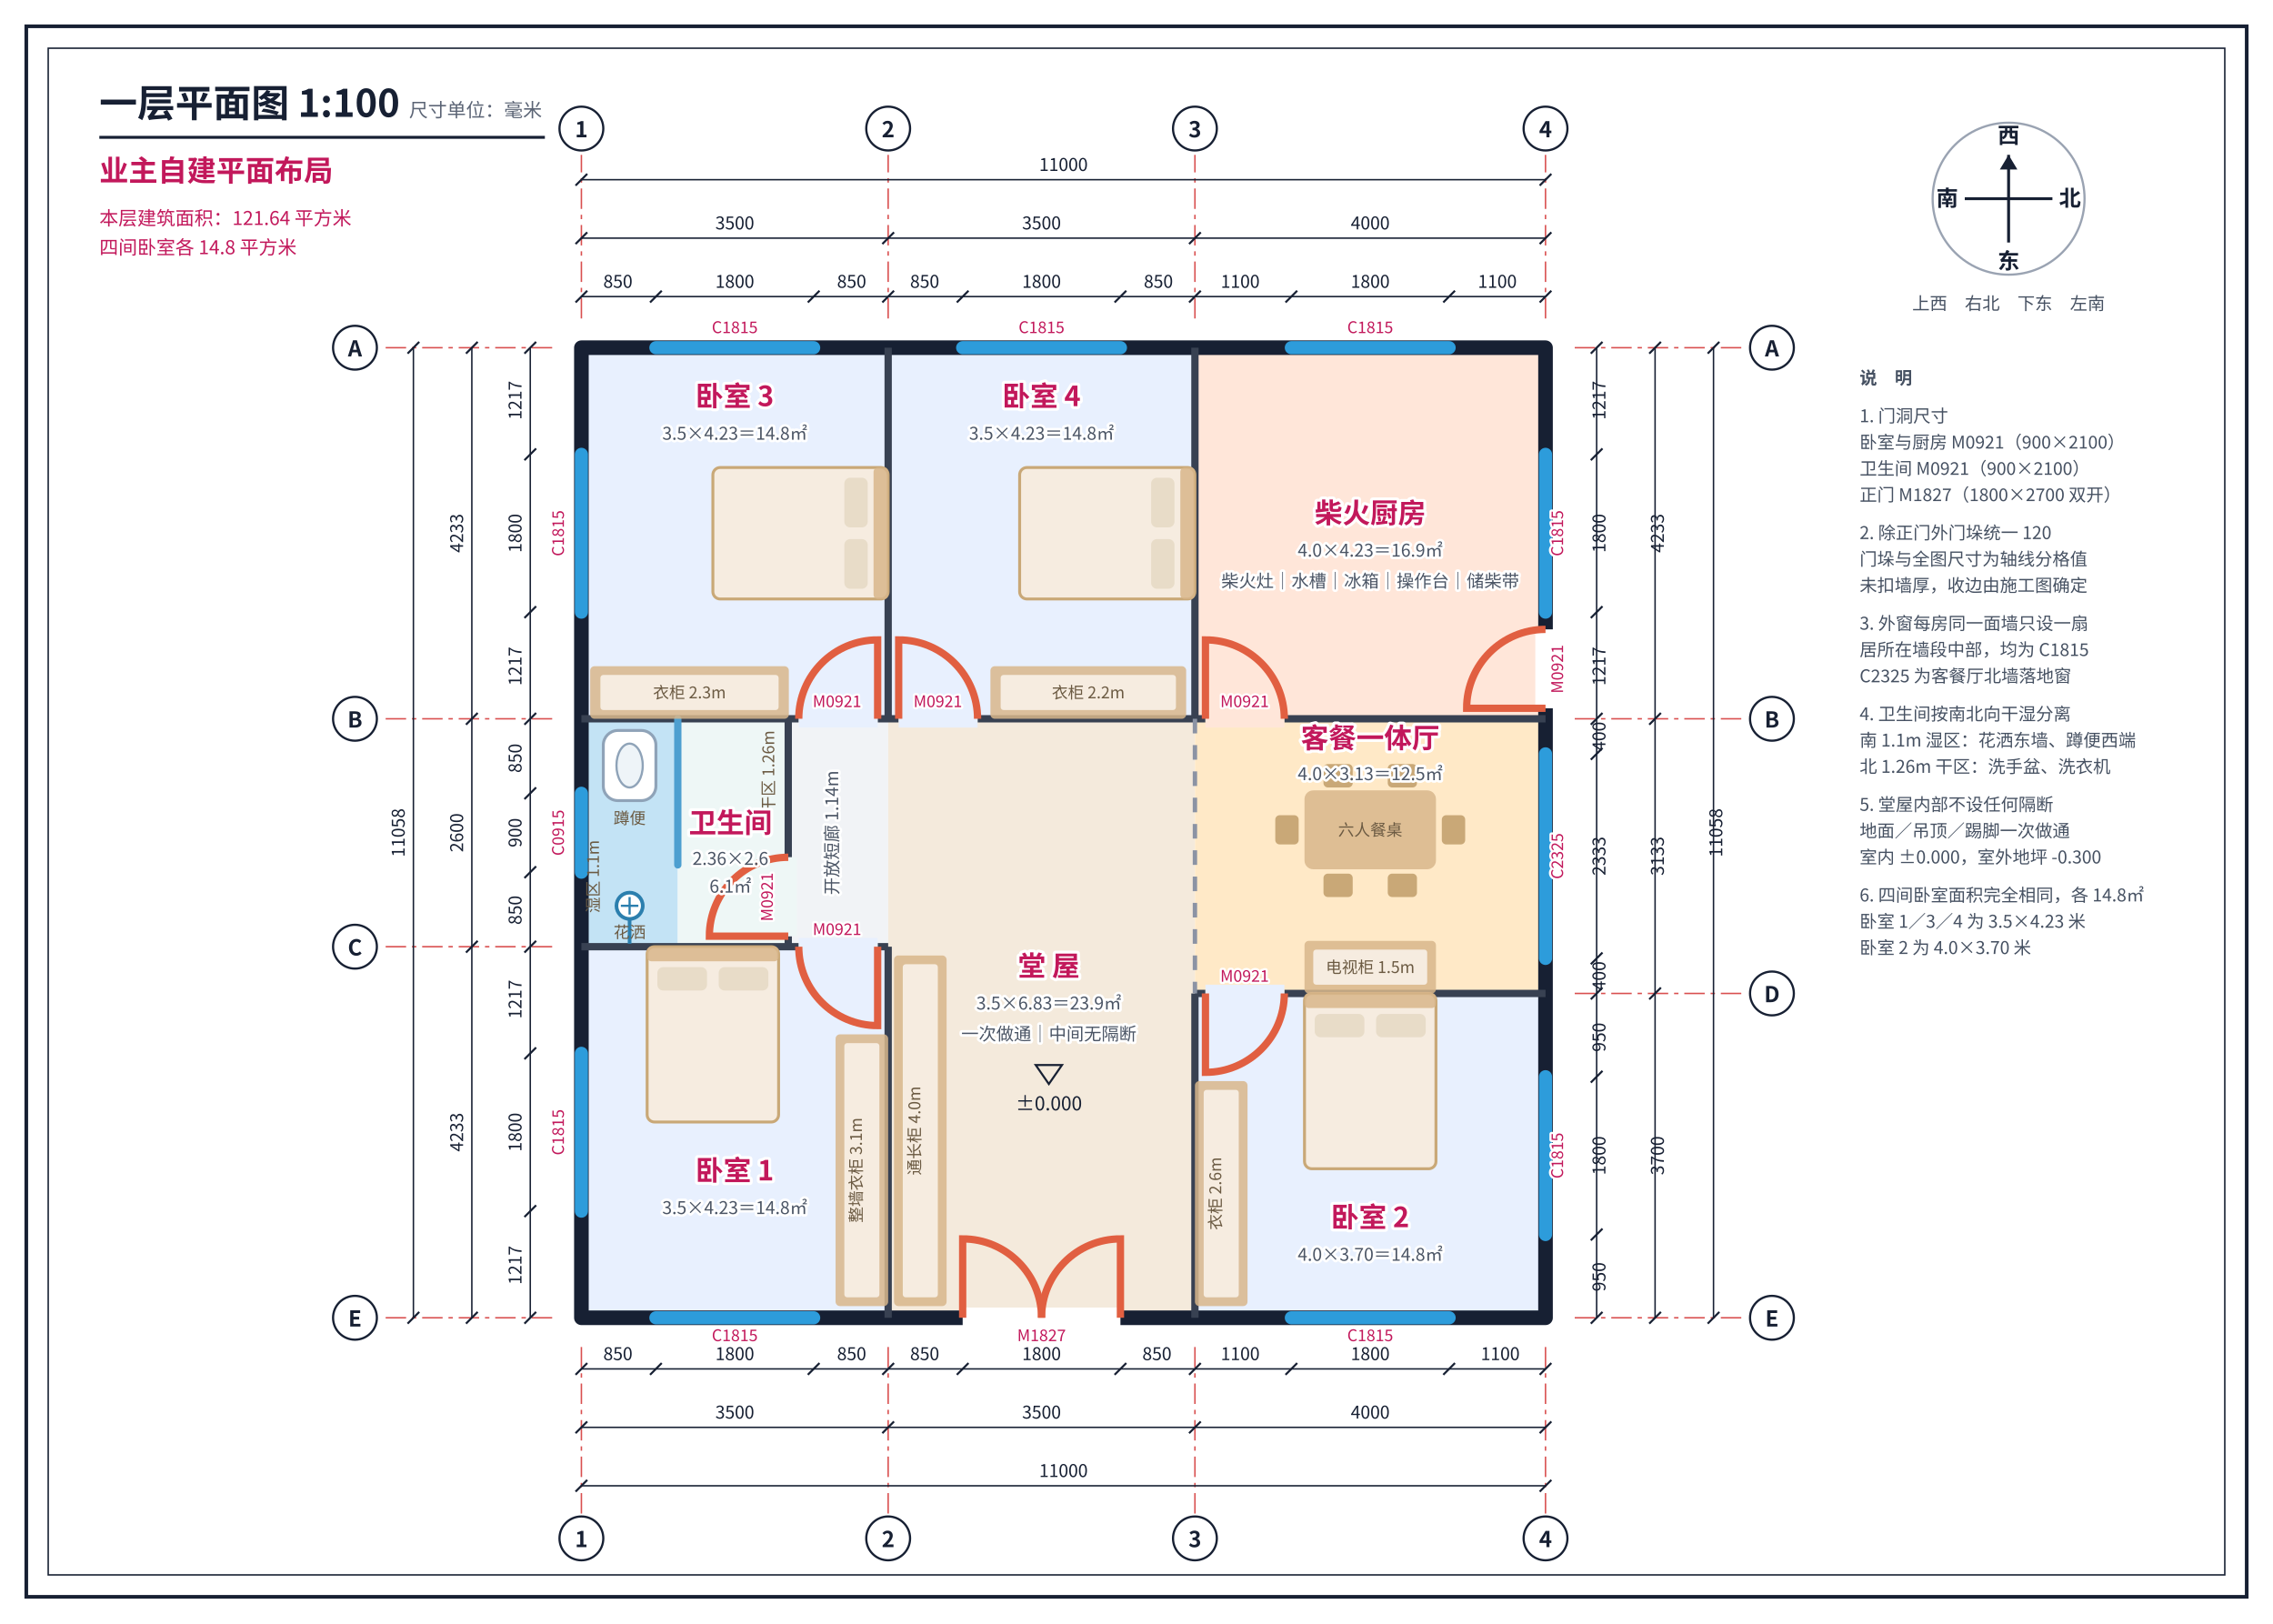
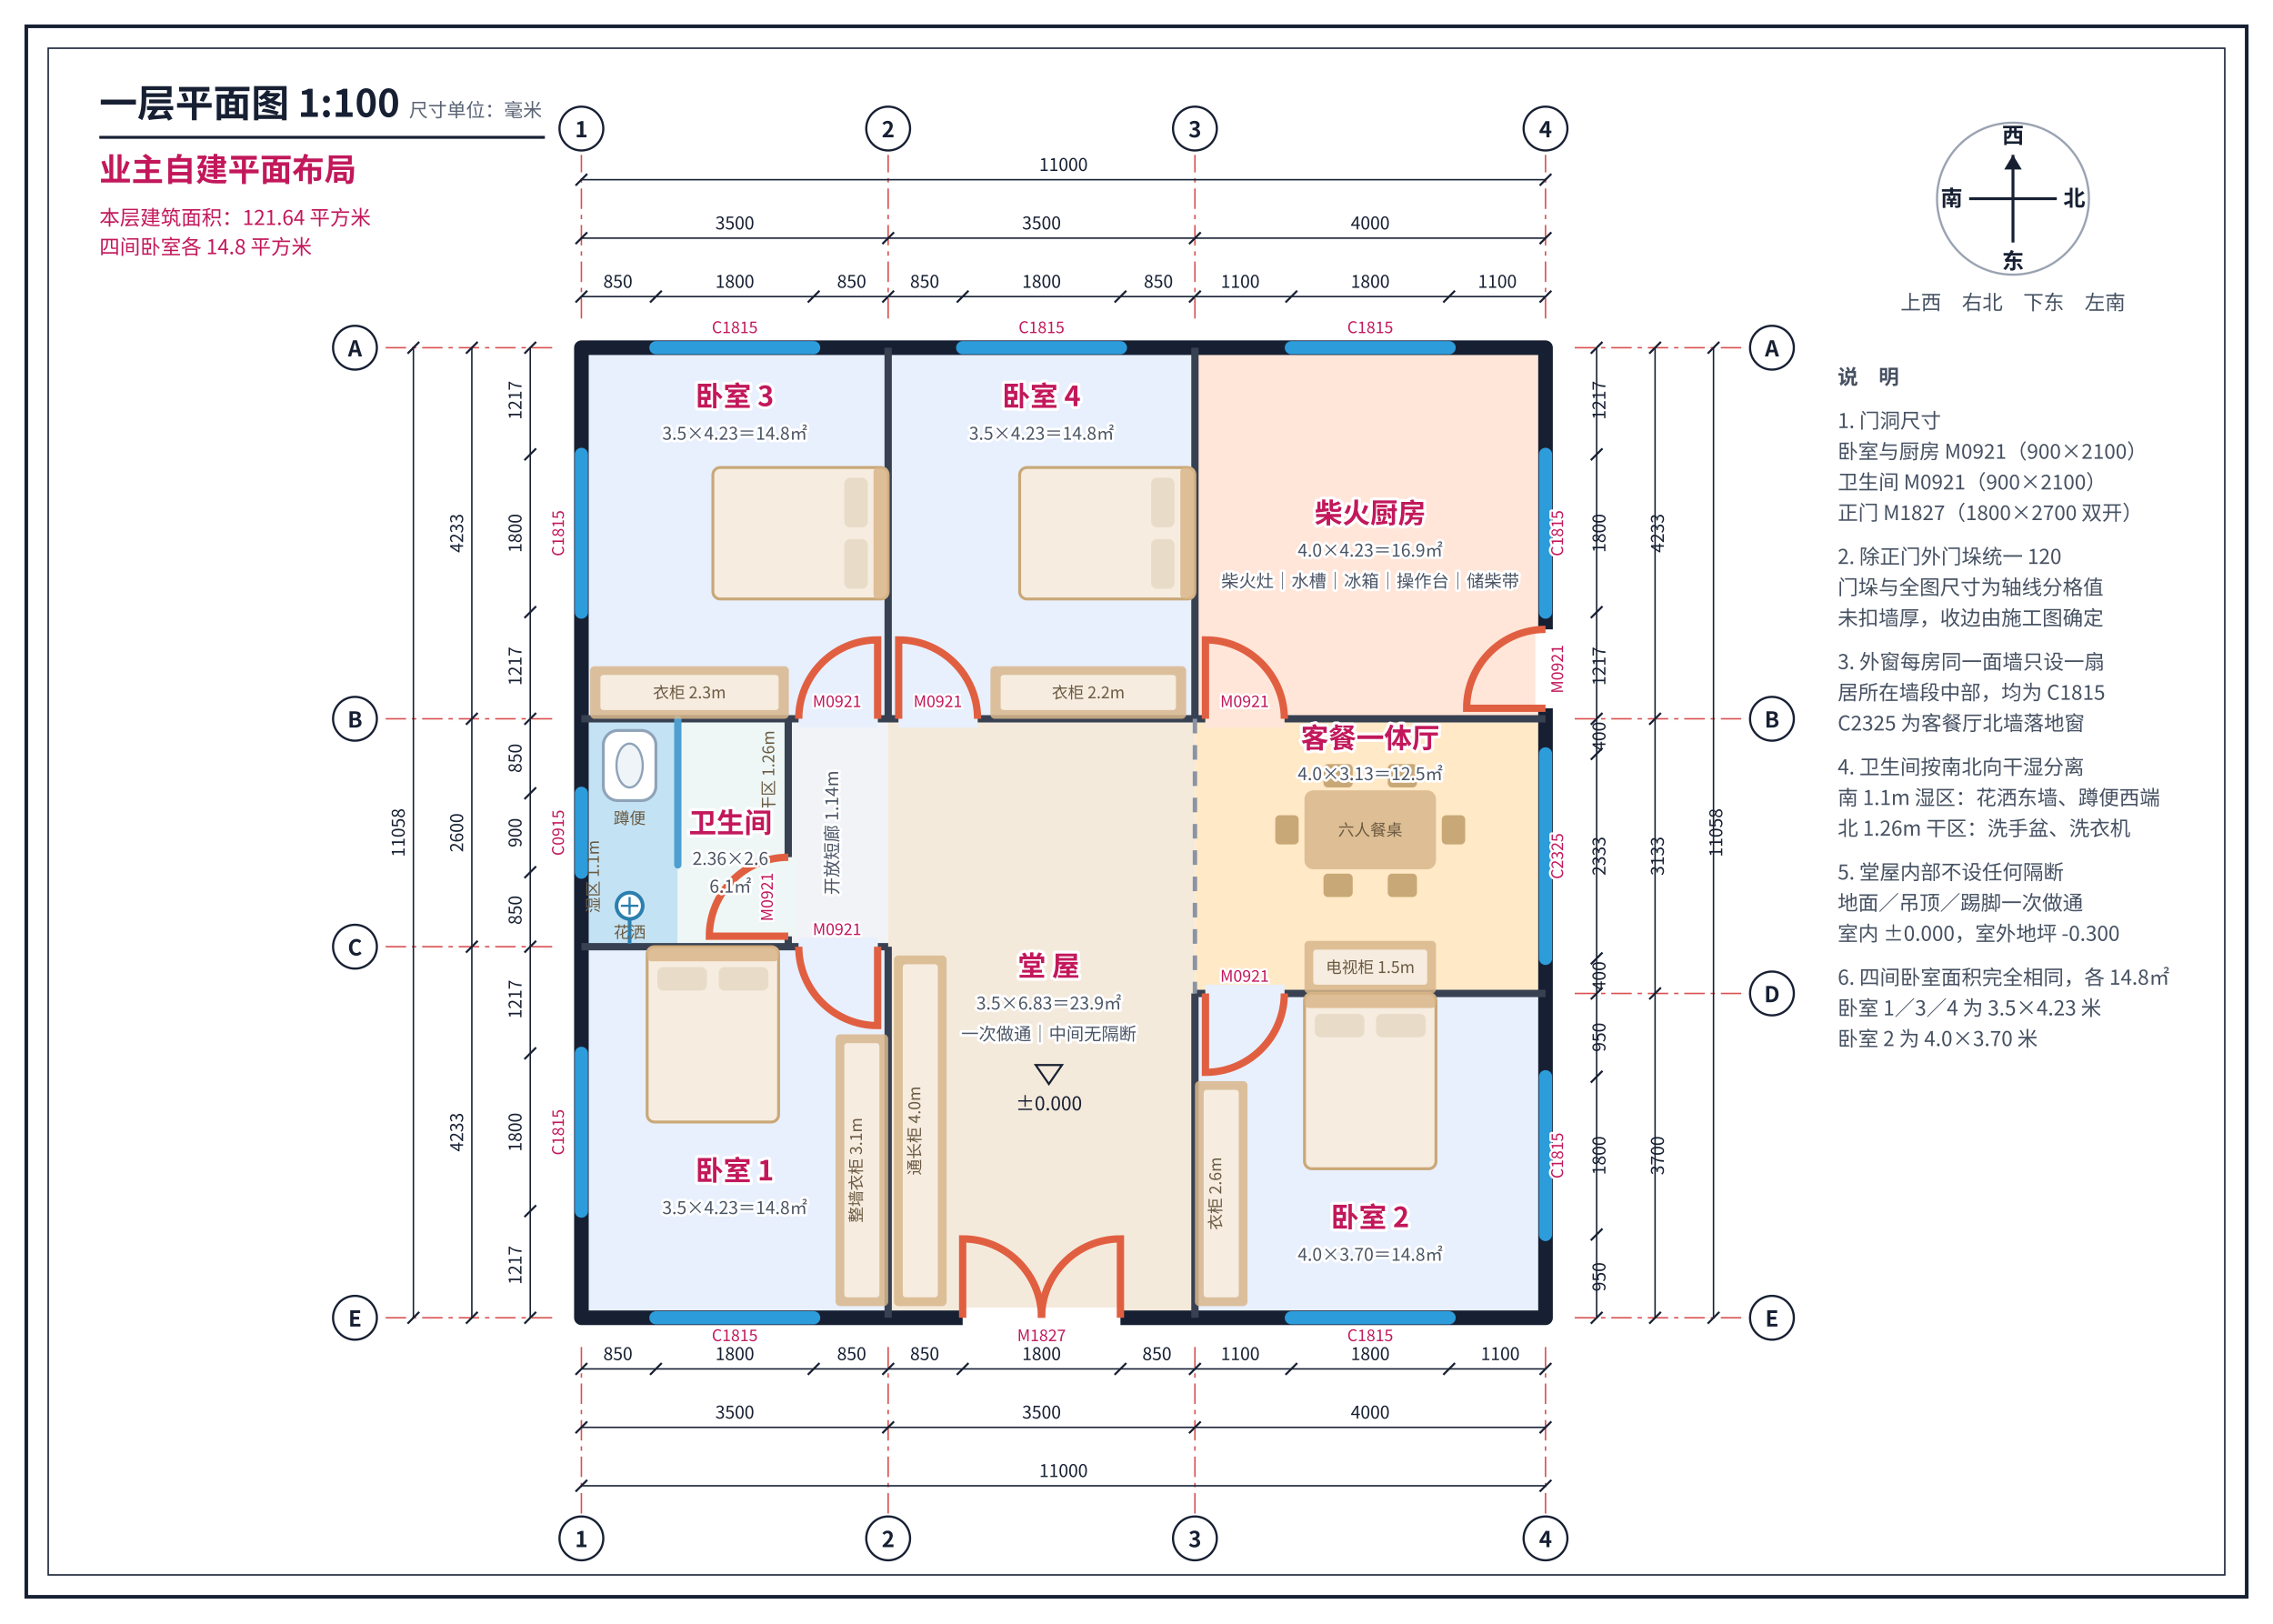
<svg xmlns="http://www.w3.org/2000/svg" viewBox="22 22 1556 1111" preserveAspectRatio="xMidYMid meet">
  <defs>
    <style>
      text { font-family: "Microsoft YaHei", "Noto Sans CJK SC", sans-serif; fill: #172033; }
      .frame { fill: none; stroke: #172033; stroke-width: 2.5; }
      .frame-in { fill: none; stroke: #172033; stroke-width: 1; }
-       .sheet-title { font-size: 20px; font-weight: 700; fill: #c2185b; }
+       .sheet-title { font-size: 22px; font-weight: 700; fill: #c2185b; }
      .sheet-sub { font-size: 13px; fill: #5b6475; }
      .plan-name { font-size: 26px; font-weight: 700; }
-       .area-note { font-size: 13px; fill: #c2185b; }
+       .area-note { font-size: 14px; fill: #c2185b; }
      .wall { stroke: #172033; stroke-width: 10; fill: none; stroke-linejoin: round; }
      .partition { stroke: #384152; stroke-width: 5; fill: none; }
      .soft { stroke: #8b93a4; stroke-width: 3; stroke-dasharray: 10 8; fill: none; }
      .glass { stroke: #4d9fd0; stroke-width: 5; stroke-linecap: round; fill: none; }
      .furni { fill: #d8b68b; opacity: 0.85; }
      .window { stroke: #2d9cdb; stroke-width: 9; stroke-linecap: round; }
      .door { stroke: #e15f41; stroke-width: 5; fill: none; }
      .axis-line { stroke: #d94f4f; stroke-width: 1; stroke-dasharray: 14 4 3 4; fill: none; }
      .axis-circle { fill: #ffffff; stroke: #172033; stroke-width: 1.5; }
      .axis-num { font-size: 15px; font-weight: 700; text-anchor: middle; }
      .dim-line { stroke: #172033; stroke-width: 1; fill: none; }
      .dim-tick { stroke: #172033; stroke-width: 1.4; fill: none; }
      .dim-num { font-size: 12px; text-anchor: middle; fill: #172033; }
      .tag { font-size: 11px; fill: #c2185b; text-anchor: middle;
        paint-order: stroke; stroke: #ffffff; stroke-width: 3px; stroke-linejoin: round; }
      .room-name { font-size: 19px; font-weight: 700; text-anchor: middle; fill: #c2185b;
        paint-order: stroke; stroke: #ffffff; stroke-width: 4px; stroke-linejoin: round; }
      .room-sub { font-size: 12px; text-anchor: middle; fill: #4b5565;
        paint-order: stroke; stroke: #ffffff; stroke-width: 3.5px; stroke-linejoin: round; }
      .furni-label { font-size: 11px; fill: #6b5a42; text-anchor: middle; }
      .lvl { font-size: 13px; text-anchor: middle; }
-       .note { font-size: 12px; fill: #465162; }
+       .note { font-size: 14px; fill: #465162; }
    </style>
  </defs>
  <rect x="0" y="0" width="1600" height="1160" fill="#ffffff" />
  <rect x="40" y="40" width="1520" height="1075" class="frame" />
  <rect x="55" y="55" width="1490" height="1045" class="frame-in" />
  <path d="M420 240 V128 M630 240 V128 M840 240 V128 M1080 240 V128" class="axis-line" />
  <path d="M420 944 V1058 M630 944 V1058 M840 944 V1058 M1080 944 V1058" class="axis-line" />
  <path d="M400 260 H283 M400 514 H283 M400 670 H283 M400 924 H283" class="axis-line" />
  <path d="M1100 260 H1217 M1100 514 H1217 M1100 702 H1217 M1100 924 H1217" class="axis-line" />
  <rect x="420" y="260" width="210" height="254" fill="#e8f0fe" />
  <rect x="630" y="260" width="210" height="254" fill="#e8f0fe" />
  <rect x="840" y="260" width="240" height="254" fill="#ffe6d9" />
  <rect x="420" y="514" width="66" height="156" fill="#c3e3f5" />
  <rect x="486" y="514" width="75.6" height="156" fill="#eef7f6" />
  <rect x="561.6" y="514" width="68.4" height="156" fill="#f1f3f6" />
  <rect x="420" y="670" width="210" height="254" fill="#e8f0fe" />
  <rect x="630" y="514" width="210" height="410" fill="#f4eadc" />
  <rect x="840" y="514" width="240" height="188" fill="#ffe9c7" />
  <rect x="840" y="702" width="240" height="222" fill="#e8f0fe" />
  <rect x="420" y="260" width="660" height="664" class="wall" />
  <path d="M420 514 H568.8 M622.8 514 H637.2 M691.2 514 H847.2 M901.2 514 H1080" class="partition" />
  <path d="M630 260 V514 M840 260 V514" class="partition" />
  <path d="M561.6 514 V608.8 M561.6 662.8 V670" class="partition" />
  <path d="M420 670 H568.8 M622.8 670 H630" class="partition" />
  <path d="M630 670 V924" class="partition" />
  <path d="M840 702 V924" class="partition" />
  <path d="M840 702 H847.2 M901.2 702 H1080" class="partition" />
  <path d="M840 514 V702" class="soft" />
  <path d="M486 514 V614" class="glass" />
  <rect x="435" y="522" width="36" height="48" rx="10" fill="#ffffff" stroke="#8fa3b8" stroke-width="2" />
  <ellipse cx="453" cy="546" rx="9" ry="15" fill="#eef4f8" stroke="#8fa3b8" stroke-width="1.5" />
  <path d="M453 668 V651" stroke="#2b7fae" stroke-width="2.5" />
  <circle cx="453" cy="642" r="9" fill="#ffffff" stroke="#2b7fae" stroke-width="2.5" />
  <path d="M447 642 H459 M453 636 V648" stroke="#2b7fae" stroke-width="1.5" />
  <path d="M568.8 514 H622.8" stroke="#e8f0fe" stroke-width="12" />
  <path d="M622.8 514 V460 A54 54 0 0 0 568.8 514" class="door" />
  <path d="M561.6 608.8 V662.8" stroke="#eef7f6" stroke-width="12" />
  <path d="M561.6 662.8 H507.6 A54 54 0 0 1 561.6 608.8" class="door" />
  <path d="M568.8 670 H622.8" stroke="#e8f0fe" stroke-width="12" />
  <path d="M622.8 670 V724 A54 54 0 0 1 568.8 670" class="door" />
  <path d="M637.2 514 H691.2" stroke="#e8f0fe" stroke-width="12" />
  <path d="M637.2 514 V460 A54 54 0 0 1 691.2 514" class="door" />
  <path d="M847.2 514 H901.2" stroke="#ffe6d9" stroke-width="12" />
  <path d="M847.2 514 V460 A54 54 0 0 1 901.2 514" class="door" />
  <path d="M847.2 702 H901.2" stroke="#e8f0fe" stroke-width="12" />
  <path d="M847.2 702 V756 A54 54 0 0 0 901.2 702" class="door" />
  <path d="M681 924 H789" stroke="#ffffff" stroke-width="14" />
  <path d="M681 924 V870 A54 54 0 0 1 735 924" class="door" />
  <path d="M789 924 V870 A54 54 0 0 0 735 924" class="door" />
  <path d="M1080 452.8 V506.8" stroke="#ffffff" stroke-width="14" />
  <path d="M1080 506.8 H1026 A54 54 0 0 1 1080 452.8" class="door" />
  <path d="M471 260 H579 M681 260 H789 M906 260 H1014" class="window" />
  <path d="M420 333 V441 M420 565 V619 M420 743 V851" class="window" />
  <path d="M1080 333 V441 M1080 538 V678 M1080 759 V867" class="window" />
  <path d="M471 924 H579 M906 924 H1014" class="window" />
  <text x="525" y="250" class="tag">C1815</text>
  <text x="735" y="250" class="tag">C1815</text>
  <text x="960" y="250" class="tag">C1815</text>
  <text x="408" y="387" class="tag" transform="rotate(-90 408 387)">C1815</text>
  <text x="408" y="592" class="tag" transform="rotate(-90 408 592)">C0915</text>
  <text x="408" y="797" class="tag" transform="rotate(-90 408 797)">C1815</text>
  <text x="1092" y="387" class="tag" transform="rotate(-90 1092 387)">C1815</text>
  <text x="1092" y="608" class="tag" transform="rotate(-90 1092 608)">C2325</text>
  <text x="1092" y="813" class="tag" transform="rotate(-90 1092 813)">C1815</text>
  <text x="1092" y="480" class="tag" transform="rotate(-90 1092 480)">M0921</text>
  <text x="525" y="940" class="tag">C1815</text>
  <text x="735" y="940" class="tag">M1827</text>
  <text x="960" y="940" class="tag">C1815</text>
  <text x="595" y="506" class="tag">M0921</text>
  <text x="664" y="506" class="tag">M0921</text>
  <text x="874" y="506" class="tag">M0921</text>
  <text x="595" y="662" class="tag">M0921</text>
  <text x="874" y="694" class="tag">M0921</text>
  <text x="551" y="636" class="tag" transform="rotate(-90 551 636)">M0921</text>
  <rect x="465" y="670" width="90" height="120" rx="5" fill="#f6ece0" stroke="#c9a877" stroke-width="2" />
  <rect x="465" y="670" width="90" height="10" rx="3" class="furni" />
  <rect x="472" y="684" width="34" height="16" rx="4" fill="#e8dcc8" />
  <rect x="514" y="684" width="34" height="16" rx="4" fill="#e8dcc8" />
  <rect x="915" y="702" width="90" height="120" rx="5" fill="#f6ece0" stroke="#c9a877" stroke-width="2" />
  <rect x="915" y="702" width="90" height="10" rx="3" class="furni" />
  <rect x="922" y="716" width="34" height="16" rx="4" fill="#e8dcc8" />
  <rect x="964" y="716" width="34" height="16" rx="4" fill="#e8dcc8" />
  <rect x="510" y="342" width="120" height="90" rx="5" fill="#f6ece0" stroke="#c9a877" stroke-width="2" />
  <rect x="620" y="342" width="10" height="90" rx="3" class="furni" />
  <rect x="600" y="349" width="16" height="34" rx="4" fill="#e8dcc8" />
  <rect x="600" y="391" width="16" height="34" rx="4" fill="#e8dcc8" />
  <rect x="720" y="342" width="120" height="90" rx="5" fill="#f6ece0" stroke="#c9a877" stroke-width="2" />
  <rect x="830" y="342" width="10" height="90" rx="3" class="furni" />
  <rect x="810" y="349" width="16" height="34" rx="4" fill="#e8dcc8" />
  <rect x="810" y="391" width="16" height="34" rx="4" fill="#e8dcc8" />
  <rect x="594" y="730" width="36" height="186" rx="3" class="furni" />
  <rect x="600" y="736" width="24" height="174" rx="2" fill="#f6ece0" />
  <text x="612" y="823" class="furni-label" transform="rotate(-90 612 823)">整墙衣柜 3.1m</text>
  <rect x="840" y="762" width="36" height="154" rx="3" class="furni" />
  <rect x="846" y="768" width="24" height="142" rx="2" fill="#f6ece0" />
  <text x="858" y="839" class="furni-label" transform="rotate(-90 858 839)">衣柜 2.6m</text>
  <rect x="426" y="478" width="136" height="36" rx="3" class="furni" />
  <rect x="433" y="484" width="122" height="24" rx="2" fill="#f6ece0" />
  <text x="494" y="500" class="furni-label">衣柜 2.3m</text>
  <rect x="700" y="478" width="134" height="36" rx="3" class="furni" />
  <rect x="707" y="484" width="120" height="24" rx="2" fill="#f6ece0" />
  <text x="767" y="500" class="furni-label">衣柜 2.2m</text>
  <rect x="634" y="676" width="36" height="240" rx="3" class="furni" />
  <rect x="640" y="682" width="24" height="228" rx="2" fill="#f6ece0" />
  <text x="652" y="796" class="furni-label" transform="rotate(-90 652 796)">通长柜 4.0m</text>
  <rect x="915" y="666" width="90" height="36" rx="3" class="furni" />
  <rect x="921" y="672" width="78" height="24" rx="2" fill="#f6ece0" />
  <text x="960" y="688" class="furni-label">电视柜 1.5m</text>
  <rect x="915" y="563" width="90" height="54" rx="6" class="furni" />
  <text x="960" y="594" class="furni-label">六人餐桌</text>
  <rect x="928" y="545" width="20" height="16" rx="3" fill="#c9a877" />
  <rect x="972" y="545" width="20" height="16" rx="3" fill="#c9a877" />
  <rect x="928" y="620" width="20" height="16" rx="3" fill="#c9a877" />
  <rect x="972" y="620" width="20" height="16" rx="3" fill="#c9a877" />
  <rect x="895" y="580" width="16" height="20" rx="3" fill="#c9a877" />
  <rect x="1009" y="580" width="16" height="20" rx="3" fill="#c9a877" />
  <text x="525" y="300" class="room-name">卧室 3</text>
  <text x="525" y="323" class="room-sub">3.5×4.23＝14.8㎡</text>
  <text x="735" y="300" class="room-name">卧室 4</text>
  <text x="735" y="323" class="room-sub">3.5×4.23＝14.8㎡</text>
  <text x="960" y="380" class="room-name">柴火厨房</text>
  <text x="960" y="403" class="room-sub">4.0×4.23＝16.9㎡</text>
  <text x="960" y="424" class="room-sub">柴火灶｜水槽｜冰箱｜操作台｜储柴带</text>
  <text x="453" y="586" class="furni-label">蹲便</text>
  <text x="432" y="622" class="furni-label" transform="rotate(-90 432 622)">湿区 1.1m</text>
  <text x="453" y="664" class="furni-label">花洒</text>
  <text x="552" y="550" class="furni-label" transform="rotate(-90 552 550)">干区 1.26m</text>
  <text x="522" y="592" class="room-name">卫生间</text>
  <text x="522" y="614" class="room-sub">2.36×2.6</text>
  <text x="522" y="633" class="room-sub">6.1㎡</text>
  <text x="595.8" y="592" class="room-sub" transform="rotate(-90 595.8 592)">开放短廊 1.14m</text>
  <text x="525" y="830" class="room-name">卧室 1</text>
  <text x="525" y="853" class="room-sub">3.5×4.23＝14.8㎡</text>
  <text x="740" y="690" class="room-name">堂 屋</text>
  <text x="740" y="713" class="room-sub">3.5×6.83＝23.9㎡</text>
  <text x="740" y="734" class="room-sub">一次做通｜中间无隔断</text>
  <text x="960" y="534" class="room-name">客餐一体厅</text>
  <text x="960" y="556" class="room-sub">4.0×3.13＝12.5㎡</text>
  <text x="960" y="862" class="room-name">卧室 2</text>
  <text x="960" y="885" class="room-sub">4.0×3.70＝14.8㎡</text>
  <path d="M740 764 l-9,-13 h18 z" fill="none" stroke="#172033" stroke-width="1.4" />
  <text x="740" y="782" class="lvl">±0.000</text>
  <circle cx="420" cy="110" r="15" class="axis-circle" />
  <text x="420" y="116" class="axis-num">1</text>
  <circle cx="630" cy="110" r="15" class="axis-circle" />
  <text x="630" y="116" class="axis-num">2</text>
  <circle cx="840" cy="110" r="15" class="axis-circle" />
  <text x="840" y="116" class="axis-num">3</text>
  <circle cx="1080" cy="110" r="15" class="axis-circle" />
  <text x="1080" y="116" class="axis-num">4</text>
  <circle cx="420" cy="1075" r="15" class="axis-circle" />
  <text x="420" y="1081" class="axis-num">1</text>
  <circle cx="630" cy="1075" r="15" class="axis-circle" />
  <text x="630" y="1081" class="axis-num">2</text>
  <circle cx="840" cy="1075" r="15" class="axis-circle" />
  <text x="840" y="1081" class="axis-num">3</text>
  <circle cx="1080" cy="1075" r="15" class="axis-circle" />
  <text x="1080" y="1081" class="axis-num">4</text>
  <circle cx="265" cy="260" r="15" class="axis-circle" />
  <text x="265" y="266" class="axis-num">A</text>
  <circle cx="265" cy="514" r="15" class="axis-circle" />
  <text x="265" y="520" class="axis-num">B</text>
  <circle cx="265" cy="670" r="15" class="axis-circle" />
  <text x="265" y="676" class="axis-num">C</text>
  <circle cx="265" cy="924" r="15" class="axis-circle" />
  <text x="265" y="930" class="axis-num">E</text>
  <circle cx="1235" cy="260" r="15" class="axis-circle" />
  <text x="1235" y="266" class="axis-num">A</text>
  <circle cx="1235" cy="514" r="15" class="axis-circle" />
  <text x="1235" y="520" class="axis-num">B</text>
  <circle cx="1235" cy="702" r="15" class="axis-circle" />
  <text x="1235" y="708" class="axis-num">D</text>
  <circle cx="1235" cy="924" r="15" class="axis-circle" />
  <text x="1235" y="930" class="axis-num">E</text>
  <path d="M420 225 H1080" class="dim-line" />
  <path d="M416 229 L424 221 M467 229 L475 221 M575 229 L583 221 M626 229 L634 221 M677 229 L685 221 M785 229 L793 221 M836 229 L844 221 M902 229 L910 221 M1010 229 L1018 221 M1076 229 L1084 221" class="dim-tick" />
  <text x="445" y="219" class="dim-num">850</text>
  <text x="525" y="219" class="dim-num">1800</text>
  <text x="605" y="219" class="dim-num">850</text>
  <text x="655" y="219" class="dim-num">850</text>
  <text x="735" y="219" class="dim-num">1800</text>
  <text x="815" y="219" class="dim-num">850</text>
  <text x="871" y="219" class="dim-num">1100</text>
  <text x="960" y="219" class="dim-num">1800</text>
  <text x="1047" y="219" class="dim-num">1100</text>
  <path d="M420 185 H1080" class="dim-line" />
  <path d="M416 189 L424 181 M626 189 L634 181 M836 189 L844 181 M1076 189 L1084 181" class="dim-tick" />
  <text x="525" y="179" class="dim-num">3500</text>
  <text x="735" y="179" class="dim-num">3500</text>
  <text x="960" y="179" class="dim-num">4000</text>
  <path d="M420 145 H1080" class="dim-line" />
  <path d="M416 149 L424 141 M1076 149 L1084 141" class="dim-tick" />
  <text x="750" y="139" class="dim-num">11000</text>
  <path d="M420 959 H1080" class="dim-line" />
  <path d="M416 963 L424 955 M467 963 L475 955 M575 963 L583 955 M626 963 L634 955 M677 963 L685 955 M785 963 L793 955 M836 963 L844 955 M902 963 L910 955 M1010 963 L1018 955 M1076 963 L1084 955" class="dim-tick" />
  <text x="445" y="953" class="dim-num">850</text>
  <text x="525" y="953" class="dim-num">1800</text>
  <text x="605" y="953" class="dim-num">850</text>
  <text x="655" y="953" class="dim-num">850</text>
  <text x="735" y="953" class="dim-num">1800</text>
  <text x="814" y="953" class="dim-num">850</text>
  <text x="871" y="953" class="dim-num">1100</text>
  <text x="960" y="953" class="dim-num">1800</text>
  <text x="1049" y="953" class="dim-num">1100</text>
  <path d="M420 999 H1080" class="dim-line" />
  <path d="M416 1003 L424 995 M626 1003 L634 995 M836 1003 L844 995 M1076 1003 L1084 995" class="dim-tick" />
  <text x="525" y="993" class="dim-num">3500</text>
  <text x="735" y="993" class="dim-num">3500</text>
  <text x="960" y="993" class="dim-num">4000</text>
  <path d="M420 1039 H1080" class="dim-line" />
  <path d="M416 1043 L424 1035 M1076 1043 L1084 1035" class="dim-tick" />
  <text x="750" y="1033" class="dim-num">11000</text>
  <path d="M385 260 V924" class="dim-line" />
  <path d="M381 264 L389 256 M381 337 L389 329 M381 445 L389 437 M381 518 L389 510 M381 569 L389 561 M381 623 L389 615 M381 674 L389 666 M381 747 L389 739 M381 855 L389 847 M381 928 L389 920" class="dim-tick" />
  <text x="379" y="296" class="dim-num" transform="rotate(-90 379 296)">1217</text>
  <text x="379" y="387" class="dim-num" transform="rotate(-90 379 387)">1800</text>
  <text x="379" y="478" class="dim-num" transform="rotate(-90 379 478)">1217</text>
  <text x="379" y="541" class="dim-num" transform="rotate(-90 379 541)">850</text>
  <text x="379" y="592" class="dim-num" transform="rotate(-90 379 592)">900</text>
  <text x="379" y="645" class="dim-num" transform="rotate(-90 379 645)">850</text>
  <text x="379" y="706" class="dim-num" transform="rotate(-90 379 706)">1217</text>
  <text x="379" y="797" class="dim-num" transform="rotate(-90 379 797)">1800</text>
  <text x="379" y="888" class="dim-num" transform="rotate(-90 379 888)">1217</text>
  <path d="M345 260 V924" class="dim-line" />
  <path d="M341 264 L349 256 M341 518 L349 510 M341 674 L349 666 M341 928 L349 920" class="dim-tick" />
  <text x="339" y="387" class="dim-num" transform="rotate(-90 339 387)">4233</text>
  <text x="339" y="592" class="dim-num" transform="rotate(-90 339 592)">2600</text>
  <text x="339" y="797" class="dim-num" transform="rotate(-90 339 797)">4233</text>
  <path d="M305 260 V924" class="dim-line" />
  <path d="M301 264 L309 256 M301 928 L309 920" class="dim-tick" />
  <text x="299" y="592" class="dim-num" transform="rotate(-90 299 592)">11058</text>
  <path d="M1115 260 V924" class="dim-line" />
  <path d="M1111 264 L1119 256 M1111 337 L1119 329 M1111 445 L1119 437 M1111 518 L1119 510 M1111 542 L1119 534 M1111 682 L1119 674 M1111 706 L1119 698 M1111 763 L1119 755 M1111 871 L1119 863 M1111 928 L1119 920" class="dim-tick" />
  <text x="1121" y="296" class="dim-num" transform="rotate(-90 1121 296)">1217</text>
  <text x="1121" y="387" class="dim-num" transform="rotate(-90 1121 387)">1800</text>
  <text x="1121" y="478" class="dim-num" transform="rotate(-90 1121 478)">1217</text>
  <text x="1121" y="526" class="dim-num" transform="rotate(-90 1121 526)">400</text>
  <text x="1121" y="608" class="dim-num" transform="rotate(-90 1121 608)">2333</text>
  <text x="1121" y="690" class="dim-num" transform="rotate(-90 1121 690)">400</text>
  <text x="1121" y="732" class="dim-num" transform="rotate(-90 1121 732)">950</text>
  <text x="1121" y="813" class="dim-num" transform="rotate(-90 1121 813)">1800</text>
  <text x="1121" y="896" class="dim-num" transform="rotate(-90 1121 896)">950</text>
  <path d="M1155 260 V924" class="dim-line" />
  <path d="M1151 264 L1159 256 M1151 518 L1159 510 M1151 706 L1159 698 M1151 928 L1159 920" class="dim-tick" />
  <text x="1161" y="387" class="dim-num" transform="rotate(-90 1161 387)">4233</text>
  <text x="1161" y="608" class="dim-num" transform="rotate(-90 1161 608)">3133</text>
  <text x="1161" y="813" class="dim-num" transform="rotate(-90 1161 813)">3700</text>
  <path d="M1195 260 V924" class="dim-line" />
  <path d="M1191 264 L1199 256 M1191 928 L1199 920" class="dim-tick" />
  <text x="1201" y="592" class="dim-num" transform="rotate(-90 1201 592)">11058</text>
  <text x="90" y="102" class="plan-name">一层平面图 1:100</text>
  <text x="302" y="102" class="sheet-sub">尺寸单位：毫米</text>
  <path d="M90 116 H395" stroke="#172033" stroke-width="2" />
  <text x="90" y="146" class="sheet-title">业主自建平面布局</text>
  <text x="90" y="176" class="area-note">本层建筑面积：121.64 平方米</text>
  <text x="90" y="196" class="area-note">四间卧室各 14.8 平方米</text>
-   <g transform="translate(1295 285)">
+   <g transform="translate(1280 285)">
    <text x="0" y="0" class="note" font-weight="700">说　明</text>
-     <text x="0" y="26" class="note">1. 门洞尺寸</text>
-     <text x="0" y="44" class="note">　 卧室与厨房 M0921（900×2100）</text>
-     <text x="0" y="62" class="note">　 卫生间 M0921（900×2100）</text>
-     <text x="0" y="80" class="note">　 正门 M1827（1800×2700 双开）</text>
-     <text x="0" y="106" class="note">2. 除正门外门垛统一 120</text>
-     <text x="0" y="124" class="note">　 门垛与全图尺寸为轴线分格值</text>
-     <text x="0" y="142" class="note">　 未扣墙厚，收边由施工图确定</text>
-     <text x="0" y="168" class="note">3. 外窗每房同一面墙只设一扇</text>
-     <text x="0" y="186" class="note">　 居所在墙段中部，均为 C1815</text>
-     <text x="0" y="204" class="note">　 C2325 为客餐厅北墙落地窗</text>
-     <text x="0" y="230" class="note">4. 卫生间按南北向干湿分离</text>
-     <text x="0" y="248" class="note">　 南 1.1m 湿区：花洒东墙、蹲便西端</text>
-     <text x="0" y="266" class="note">　 北 1.26m 干区：洗手盆、洗衣机</text>
-     <text x="0" y="292" class="note">5. 堂屋内部不设任何隔断</text>
-     <text x="0" y="310" class="note">　 地面／吊顶／踢脚一次做通</text>
-     <text x="0" y="328" class="note">　 室内 ±0.000，室外地坪 -0.300</text>
-     <text x="0" y="354" class="note">6. 四间卧室面积完全相同，各 14.8㎡</text>
-     <text x="0" y="372" class="note">　 卧室 1／3／4 为 3.5×4.23 米</text>
-     <text x="0" y="390" class="note">　 卧室 2 为 4.0×3.70 米</text>
+     <text x="0" y="30" class="note">1. 门洞尺寸</text>
+     <text x="0" y="51" class="note">　 卧室与厨房 M0921（900×2100）</text>
+     <text x="0" y="72" class="note">　 卫生间 M0921（900×2100）</text>
+     <text x="0" y="93" class="note">　 正门 M1827（1800×2700 双开）</text>
+     <text x="0" y="123" class="note">2. 除正门外门垛统一 120</text>
+     <text x="0" y="144" class="note">　 门垛与全图尺寸为轴线分格值</text>
+     <text x="0" y="165" class="note">　 未扣墙厚，收边由施工图确定</text>
+     <text x="0" y="195" class="note">3. 外窗每房同一面墙只设一扇</text>
+     <text x="0" y="216" class="note">　 居所在墙段中部，均为 C1815</text>
+     <text x="0" y="237" class="note">　 C2325 为客餐厅北墙落地窗</text>
+     <text x="0" y="267" class="note">4. 卫生间按南北向干湿分离</text>
+     <text x="0" y="288" class="note">　 南 1.1m 湿区：花洒东墙、蹲便西端</text>
+     <text x="0" y="309" class="note">　 北 1.26m 干区：洗手盆、洗衣机</text>
+     <text x="0" y="339" class="note">5. 堂屋内部不设任何隔断</text>
+     <text x="0" y="360" class="note">　 地面／吊顶／踢脚一次做通</text>
+     <text x="0" y="381" class="note">　 室内 ±0.000，室外地坪 -0.300</text>
+     <text x="0" y="411" class="note">6. 四间卧室面积完全相同，各 14.8㎡</text>
+     <text x="0" y="432" class="note">　 卧室 1／3／4 为 3.5×4.23 米</text>
+     <text x="0" y="453" class="note">　 卧室 2 为 4.0×3.70 米</text>
  </g>
-   <g transform="translate(1397 158)">
+   <g transform="translate(1400 158)">
    <circle cx="0" cy="0" r="52" fill="#ffffff" stroke="#9aa3b2" stroke-width="1.5" />
    <path d="M0 30 V-30" stroke="#172033" stroke-width="2" />
    <path d="M-30 0 H30" stroke="#172033" stroke-width="2" />
    <path d="M0 -30 l-6,10 h12 z" fill="#172033" />
    <text x="0" y="-38" class="axis-num" font-size="13">西</text>
    <text x="0" y="48" class="axis-num" font-size="13">东</text>
    <text x="-42" y="5" class="axis-num" font-size="13">南</text>
    <text x="42" y="5" class="axis-num" font-size="13">北</text>
    <text x="0" y="76" class="note" text-anchor="middle">上西　右北　下东　左南</text>
  </g>
</svg>
